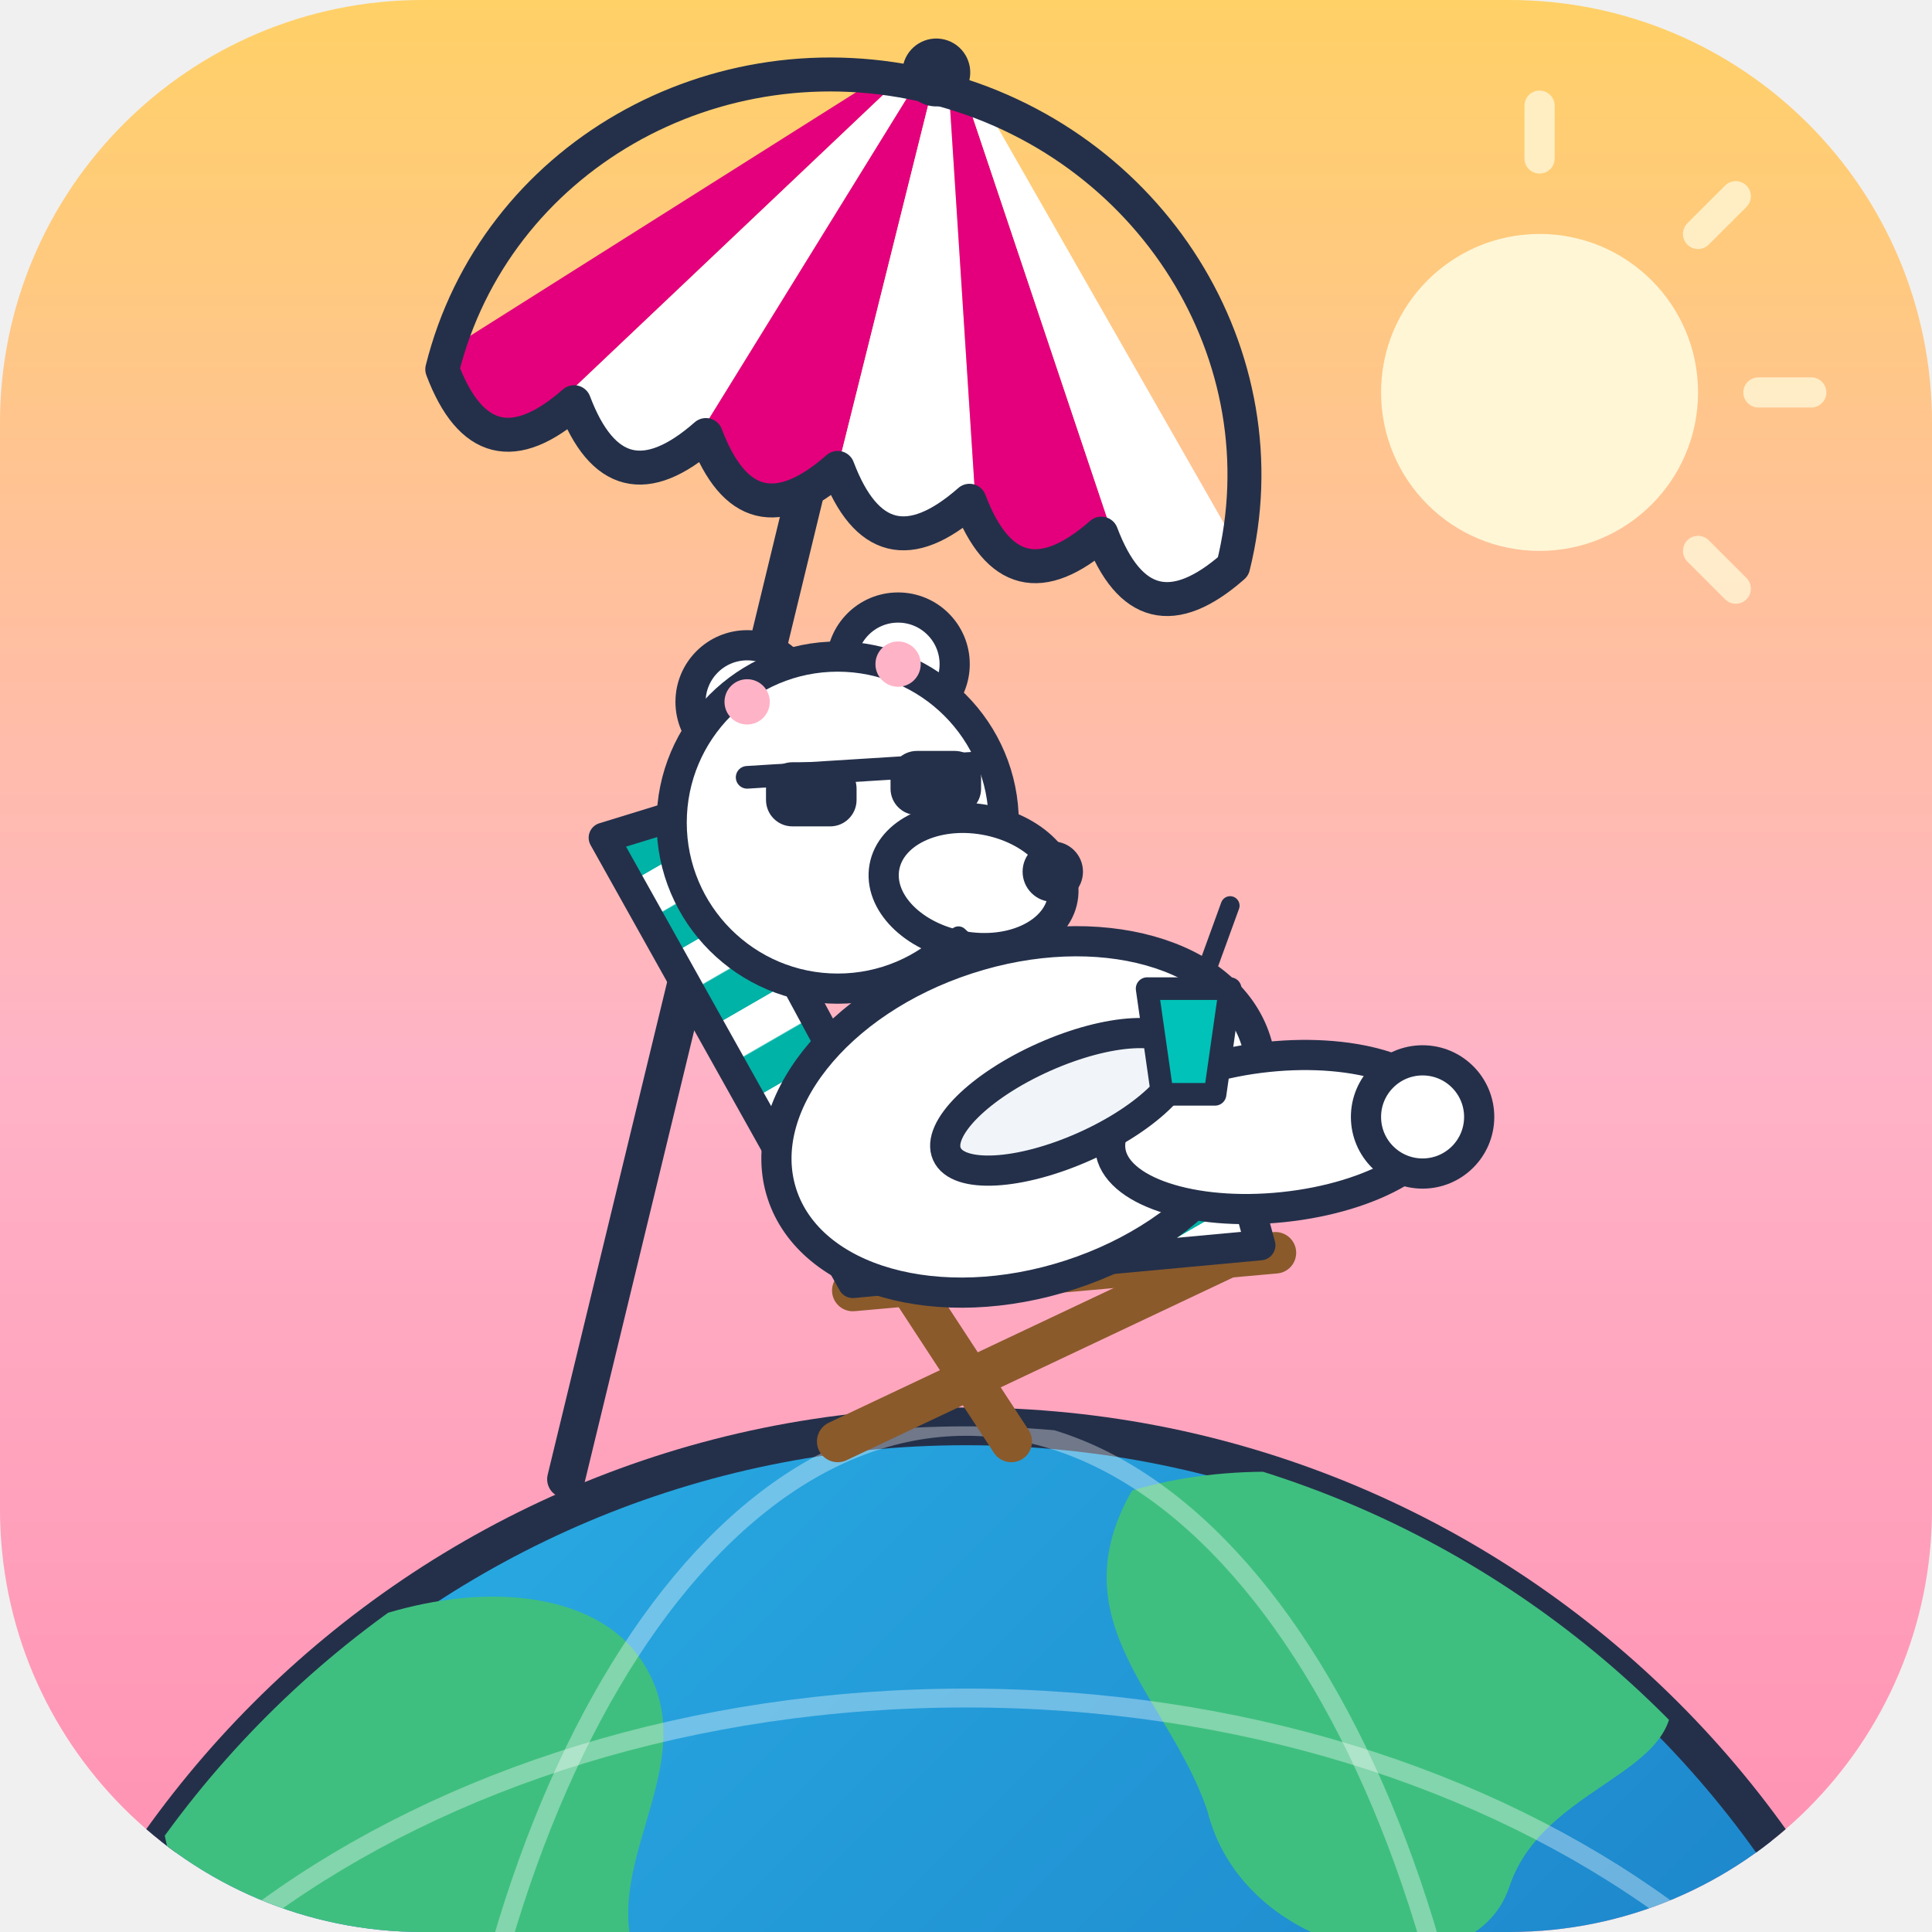
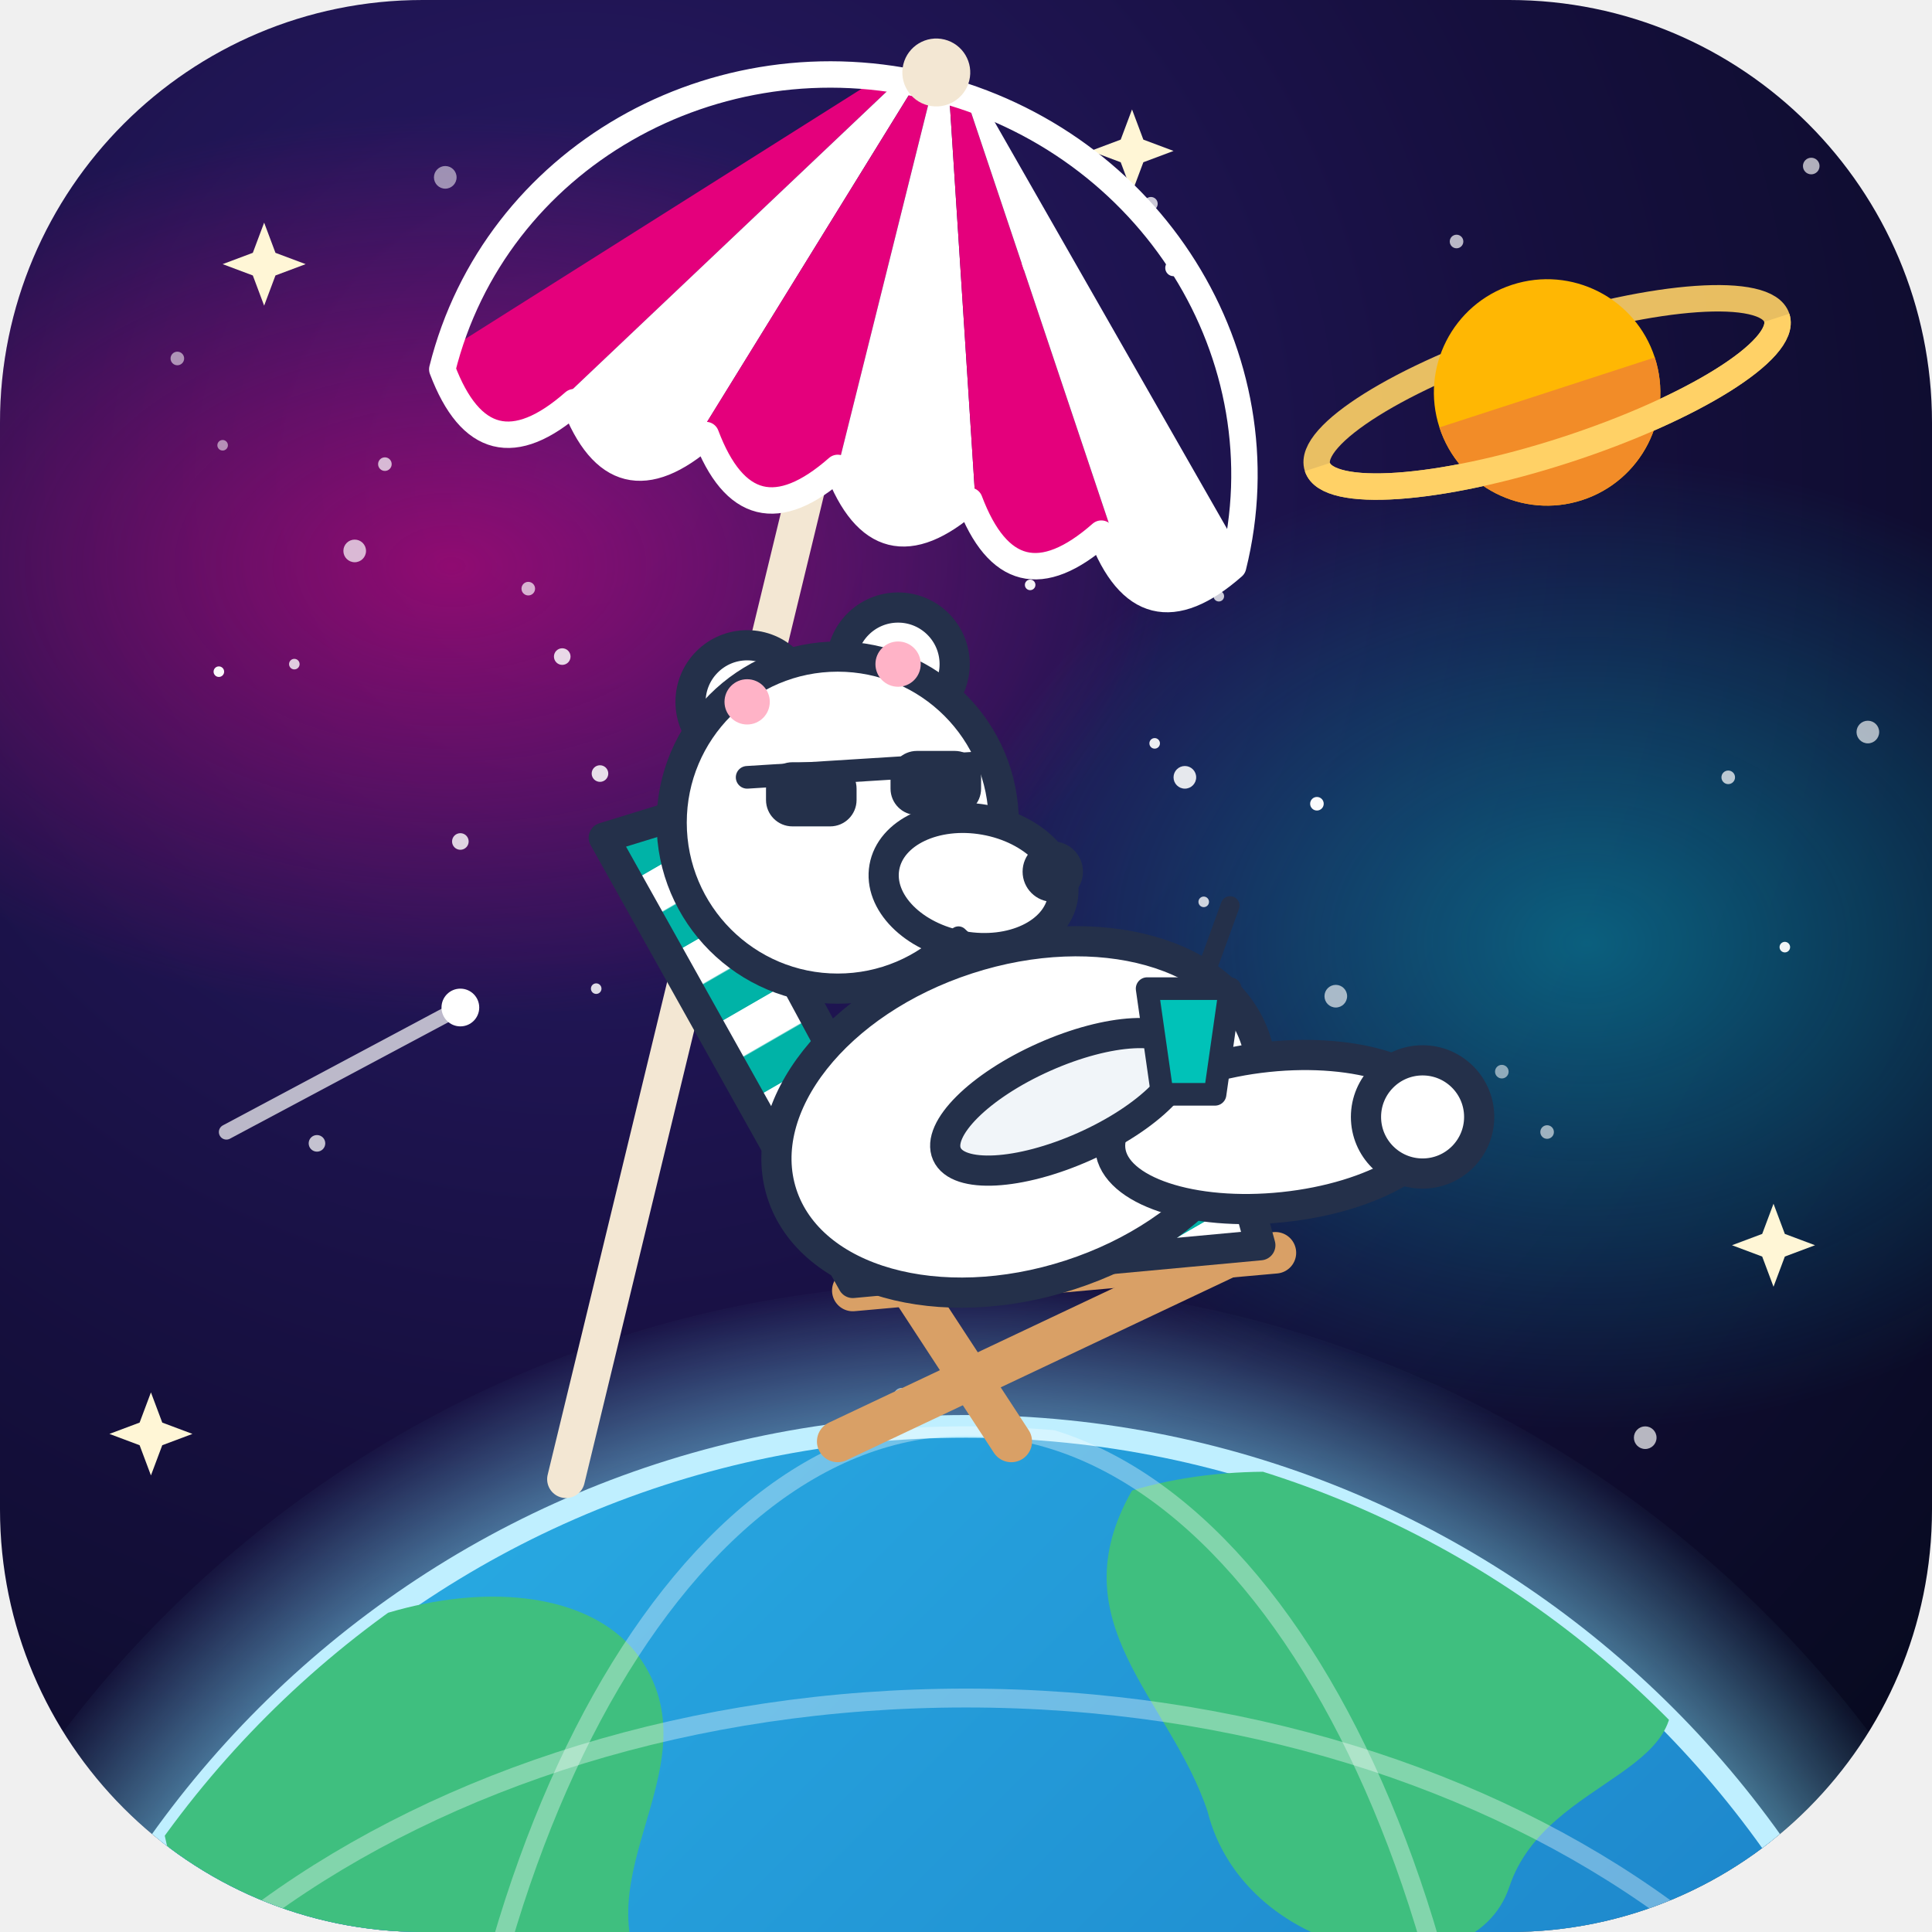
<svg xmlns="http://www.w3.org/2000/svg" viewBox="0 0 512 512" width="512" height="512">
  <defs>
-     <linearGradient id="sky" x1="0" y1="0" x2="0" y2="1">
-       <stop offset="0" stop-color="#ffd166" />
-       <stop offset="0.55" stop-color="#ffb3c7" />
-       <stop offset="1" stop-color="#ff8fb1" />
-     </linearGradient>
+     <radialGradient id="sky" cx="0.3" cy="0.25" r="0.95">
+       <stop offset="0" stop-color="#2b1b6b" />
+       <stop offset="0.55" stop-color="#150f3d" />
+       <stop offset="1" stop-color="#070a1f" />
+     </radialGradient>
+     <radialGradient id="nebula1" cx="0.5" cy="0.5" r="0.5">
+       <stop offset="0" stop-color="#e4007c" stop-opacity="0.55" />
+       <stop offset="1" stop-color="#e4007c" stop-opacity="0" />
+     </radialGradient>
+     <radialGradient id="nebula2" cx="0.5" cy="0.5" r="0.5">
+       <stop offset="0" stop-color="#00c2d1" stop-opacity="0.45" />
+       <stop offset="1" stop-color="#00c2d1" stop-opacity="0" />
+     </radialGradient>
+     <radialGradient id="glow" cx="0.5" cy="0.5" r="0.5">
+       <stop offset="0.86" stop-color="#7fdcff" stop-opacity="0.55" />
+       <stop offset="1" stop-color="#7fdcff" stop-opacity="0" />
+     </radialGradient>
    <linearGradient id="sea" x1="0" y1="0" x2="1" y2="1">
      <stop offset="0" stop-color="#2bb3e8" />
      <stop offset="1" stop-color="#1468b8" />
    </linearGradient>
    <clipPath id="tile">
      <rect width="512" height="512" rx="112" />
    </clipPath>
    <clipPath id="globe">
      <circle cx="256" cy="640" r="262" />
    </clipPath>
    <pattern id="stripes" width="22" height="22" patternUnits="userSpaceOnUse" patternTransform="rotate(60)">
      <rect width="22" height="22" fill="#00b3a7" />
      <rect width="11" height="22" fill="#ffffff" />
    </pattern>
    <clipPath id="canopy">
      <path d="M-108 0 A108 104 0 0 1 108 0 Q90.0 26 72.0 0 Q54.0 26 36.0 0 Q18.0 26 0.0 0 Q-18.0 26 -36.0 0 Q-54.0 26 -72.0 0 Q-90.0 26 -108.0 0Z" />
    </clipPath>
  </defs>
  <g clip-path="url(#tile)">
    <rect width="512" height="512" rx="112" fill="url(#sky)" />
-     <circle cx="408" cy="104" r="42" fill="#fff6d6" />
-     <g stroke="#fff6d6" stroke-width="8" stroke-linecap="round" opacity="0.8">
-       <path d="M408 42 v-14" />
-       <path d="M466 104 h14" />
-       <path d="M450 62 l10 -10" />
-       <path d="M450 146 l10 10" />
+     <ellipse cx="120" cy="150" rx="190" ry="120" fill="url(#nebula1)" />
+     <ellipse cx="420" cy="250" rx="170" ry="130" fill="url(#nebula2)" />
+     <circle cx="171" cy="72" r="1.4" fill="#ffffff" opacity="0.54" />
+     <circle cx="273" cy="155" r="1.4" fill="#ffffff" opacity="0.95" />
+     <circle cx="118" cy="47" r="3" fill="#ffffff" opacity="0.53" />
+     <circle cx="58" cy="178" r="1.4" fill="#ffffff" opacity="0.97" />
+     <circle cx="319" cy="239" r="1.4" fill="#ffffff" opacity="0.79" />
+     <circle cx="206" cy="391" r="1.4" fill="#ffffff" opacity="0.78" />
+     <circle cx="78" cy="176" r="1.4" fill="#ffffff" opacity="0.79" />
+     <circle cx="285" cy="277" r="1.4" fill="#ffffff" opacity="0.79" />
+     <circle cx="323" cy="158" r="1.4" fill="#ffffff" opacity="0.78" />
+     <circle cx="314" cy="206" r="3" fill="#ffffff" opacity="0.89" />
+     <circle cx="239" cy="370" r="2.2" fill="#ffffff" opacity="0.65" />
+     <circle cx="398" cy="284" r="1.8" fill="#ffffff" opacity="0.54" />
+     <circle cx="159" cy="205" r="2.2" fill="#ffffff" opacity="0.86" />
+     <circle cx="153" cy="392" r="1.4" fill="#ffffff" opacity="0.76" />
+     <circle cx="94" cy="146" r="3" fill="#ffffff" opacity="0.71" />
+     <circle cx="480" cy="44" r="2.2" fill="#ffffff" opacity="0.67" />
+     <circle cx="183" cy="206" r="3" fill="#ffffff" opacity="0.53" />
+     <circle cx="59" cy="118" r="1.4" fill="#ffffff" opacity="0.53" />
+     <circle cx="354" cy="264" r="3" fill="#ffffff" opacity="0.64" />
+     <circle cx="201" cy="272" r="1.4" fill="#ffffff" opacity="0.97" />
+     <circle cx="186" cy="250" r="3" fill="#ffffff" opacity="0.53" />
+     <circle cx="386" cy="64" r="1.8" fill="#ffffff" opacity="0.70" />
+     <circle cx="458" cy="206" r="1.8" fill="#ffffff" opacity="0.72" />
+     <circle cx="280" cy="355" r="3" fill="#ffffff" opacity="0.93" />
+     <circle cx="149" cy="174" r="2.2" fill="#ffffff" opacity="0.84" />
+     <circle cx="198" cy="103" r="1.4" fill="#ffffff" opacity="0.59" />
+     <circle cx="126" cy="104" r="3" fill="#ffffff" opacity="0.92" />
+     <circle cx="102" cy="123" r="1.8" fill="#ffffff" opacity="0.71" />
+     <circle cx="193" cy="233" r="1.8" fill="#ffffff" opacity="0.85" />
+     <circle cx="263" cy="252" r="1.4" fill="#ffffff" opacity="0.73" />
+     <circle cx="436" cy="381" r="3" fill="#ffffff" opacity="0.70" />
+     <circle cx="205" cy="200" r="3" fill="#ffffff" opacity="0.53" />
+     <circle cx="47" cy="95" r="1.8" fill="#ffffff" opacity="0.55" />
+     <circle cx="305" cy="54" r="1.8" fill="#ffffff" opacity="0.77" />
+     <circle cx="473" cy="251" r="1.4" fill="#ffffff" opacity="0.94" />
+     <circle cx="311" cy="71" r="2.2" fill="#ffffff" opacity="0.98" />
+     <circle cx="306" cy="197" r="1.4" fill="#ffffff" opacity="0.92" />
+     <circle cx="495" cy="194" r="3" fill="#ffffff" opacity="0.66" />
+     <circle cx="84" cy="303" r="2.2" fill="#ffffff" opacity="0.74" />
+     <circle cx="349" cy="213" r="1.8" fill="#ffffff" opacity="0.98" />
+     <circle cx="270" cy="71" r="1.4" fill="#ffffff" opacity="0.88" />
+     <circle cx="158" cy="262" r="1.4" fill="#ffffff" opacity="0.85" />
+     <circle cx="140" cy="156" r="1.8" fill="#ffffff" opacity="0.68" />
+     <circle cx="122" cy="223" r="2.2" fill="#ffffff" opacity="0.82" />
+     <circle cx="311" cy="318" r="1.8" fill="#ffffff" opacity="0.90" />
+     <circle cx="410" cy="300" r="1.8" fill="#ffffff" opacity="0.60" />
+     <path d="M70 59 L73 67 L81 70 L73 73 L70 81 L67 73 L59 70 L67 67Z" fill="#fff6d6" />
+     <path d="M300 29 L303 37 L311 40 L303 43 L300 51 L297 43 L289 40 L297 37Z" fill="#fff6d6" />
+     <path d="M470 319 L473 327 L481 330 L473 333 L470 341 L467 333 L459 330 L467 327Z" fill="#fff6d6" />
+     <path d="M40 369 L43 377 L51 380 L43 383 L40 391 L37 383 L29 380 L37 377Z" fill="#fff6d6" />
+     <g transform="translate(410 104) rotate(-18)">
+       <ellipse cx="0" cy="0" rx="64" ry="16" fill="none" stroke="#ffd166" stroke-width="7" opacity="0.9" />
+       <circle cx="0" cy="0" r="30" fill="#ffb703" />
+       <path d="M-30 0 A30 30 0 0 0 30 0" fill="#f28c28" />
+       <path d="M-64 0 A64 16 0 0 0 64 0" fill="none" stroke="#ffd166" stroke-width="7" />
    </g>
-     <circle cx="256" cy="640" r="262" fill="url(#sea)" stroke="#24304a" stroke-width="10" />
+     <path d="M60 300 L120 268" stroke="#ffffff" stroke-width="4" stroke-linecap="round" opacity="0.7" />
+     <circle cx="122" cy="267" r="5" fill="#ffffff" />
+     <circle cx="256" cy="640" r="300" fill="url(#glow)" />
+     <circle cx="256" cy="640" r="262" fill="url(#sea)" stroke="#bfefff" stroke-width="6" />
    <g clip-path="url(#globe)">
      <path d="M40 470 C80 420 150 410 170 440 C190 470 150 500 175 530 L60 560Z" fill="#3fbf7f" />
      <path d="M300 395 C350 380 420 400 440 440 C455 470 410 470 400 500 C390 530 330 520 320 480 C310 450 280 430 300 395Z" fill="#3fbf7f" />
      <path d="M200 520 C230 505 260 515 255 545 L210 560Z" fill="#3fbf7f" />
      <ellipse cx="256" cy="640" rx="262" ry="190" fill="none" stroke="#ffffff" stroke-opacity="0.35" stroke-width="5" />
      <ellipse cx="256" cy="640" rx="140" ry="262" fill="none" stroke="#ffffff" stroke-opacity="0.35" stroke-width="5" />
    </g>
-     <path d="M150 392 L214 128" stroke="#24304a" stroke-width="10" stroke-linecap="round" />
+     <path d="M150 392 L214 128" stroke="#f3e7d3" stroke-width="10" stroke-linecap="round" />
    <g transform="translate(222 124) rotate(14)">
      <g clip-path="url(#canopy)">
        <path d="M0 -118 L-151.2 40 L-100.8 40Z" fill="#e4007c" />
        <path d="M0 -118 L-100.8 40 L-50.4 40Z" fill="#ffffff" />
        <path d="M0 -118 L-50.4 40 L0.0 40Z" fill="#e4007c" />
        <path d="M0 -118 L0.0 40 L50.4 40Z" fill="#ffffff" />
        <path d="M0 -118 L50.4 40 L100.8 40Z" fill="#e4007c" />
        <path d="M0 -118 L100.8 40 L151.2 40Z" fill="#ffffff" />
      </g>
-       <path d="M-108 0 A108 104 0 0 1 108 0 Q90.0 26 72.0 0 Q54.0 26 36.0 0 Q18.0 26 0.0 0 Q-18.0 26 -36.0 0 Q-54.0 26 -72.0 0 Q-90.0 26 -108.0 0Z" fill="none" stroke="#24304a" stroke-width="9" stroke-linejoin="round" />
-       <circle cx="0" cy="-108" r="9" fill="#24304a" />
+       <path d="M-108 0 A108 104 0 0 1 108 0 Q90.0 26 72.0 0 Q54.0 26 36.0 0 Q18.0 26 0.0 0 Q-18.0 26 -36.0 0 Q-54.0 26 -72.0 0 Q-90.0 26 -108.0 0Z" fill="none" stroke="#ffffff" stroke-width="7" stroke-linejoin="round" />
+       <circle cx="0" cy="-108" r="9" fill="#f3e7d3" />
    </g>
-     <g stroke="#8a5a2b" stroke-width="11" stroke-linecap="round">
+     <g stroke="#d9a066" stroke-width="11" stroke-linecap="round">
      <path d="M166 226 L268 382" />
      <path d="M332 330 L222 382" />
      <path d="M226 342 L338 332" />
    </g>
    <path d="M160 222 L226 340 L334 330 L328 308 L240 314 L186 214Z" fill="url(#stripes)" stroke="#24304a" stroke-width="8" stroke-linejoin="round" />
    <g stroke="#24304a" stroke-width="8" stroke-linejoin="round">
      <ellipse cx="270" cy="296" rx="66" ry="44" transform="rotate(-18 270 296)" fill="#ffffff" />
      <ellipse cx="338" cy="300" rx="44" ry="20" transform="rotate(-6 338 300)" fill="#ffffff" />
      <circle cx="377" cy="296" r="15" fill="#ffffff" />
      <circle cx="198" cy="186" r="15" fill="#ffffff" />
      <circle cx="238" cy="176" r="15" fill="#ffffff" />
      <circle cx="222" cy="218" r="44" fill="#ffffff" />
      <ellipse cx="258" cy="234" rx="24" ry="17" transform="rotate(10 258 234)" fill="#ffffff" />
      <ellipse cx="282" cy="292" rx="34" ry="13" transform="rotate(-24 282 292)" fill="#f1f5f9" />
    </g>
    <circle cx="198" cy="186" r="6" fill="#ffb3c7" />
    <circle cx="238" cy="176" r="6" fill="#ffb3c7" />
    <circle cx="279" cy="231" r="8" fill="#24304a" />
    <path d="M254 248 Q262 256 272 250" fill="none" stroke="#24304a" stroke-width="5" stroke-linecap="round" />
    <path d="M198 206 L262 202" stroke="#24304a" stroke-width="6" stroke-linecap="round" />
    <rect x="203" y="202" width="24" height="17" rx="7" fill="#24304a" />
    <rect x="236" y="199" width="24" height="17" rx="7" fill="#24304a" />
    <path d="M304 262 L326 262 L322 290 L308 290Z" fill="#00c2b8" stroke="#24304a" stroke-width="6" stroke-linejoin="round" />
    <path d="M318 262 L326 240" stroke="#24304a" stroke-width="5" stroke-linecap="round" />
  </g>
</svg>
